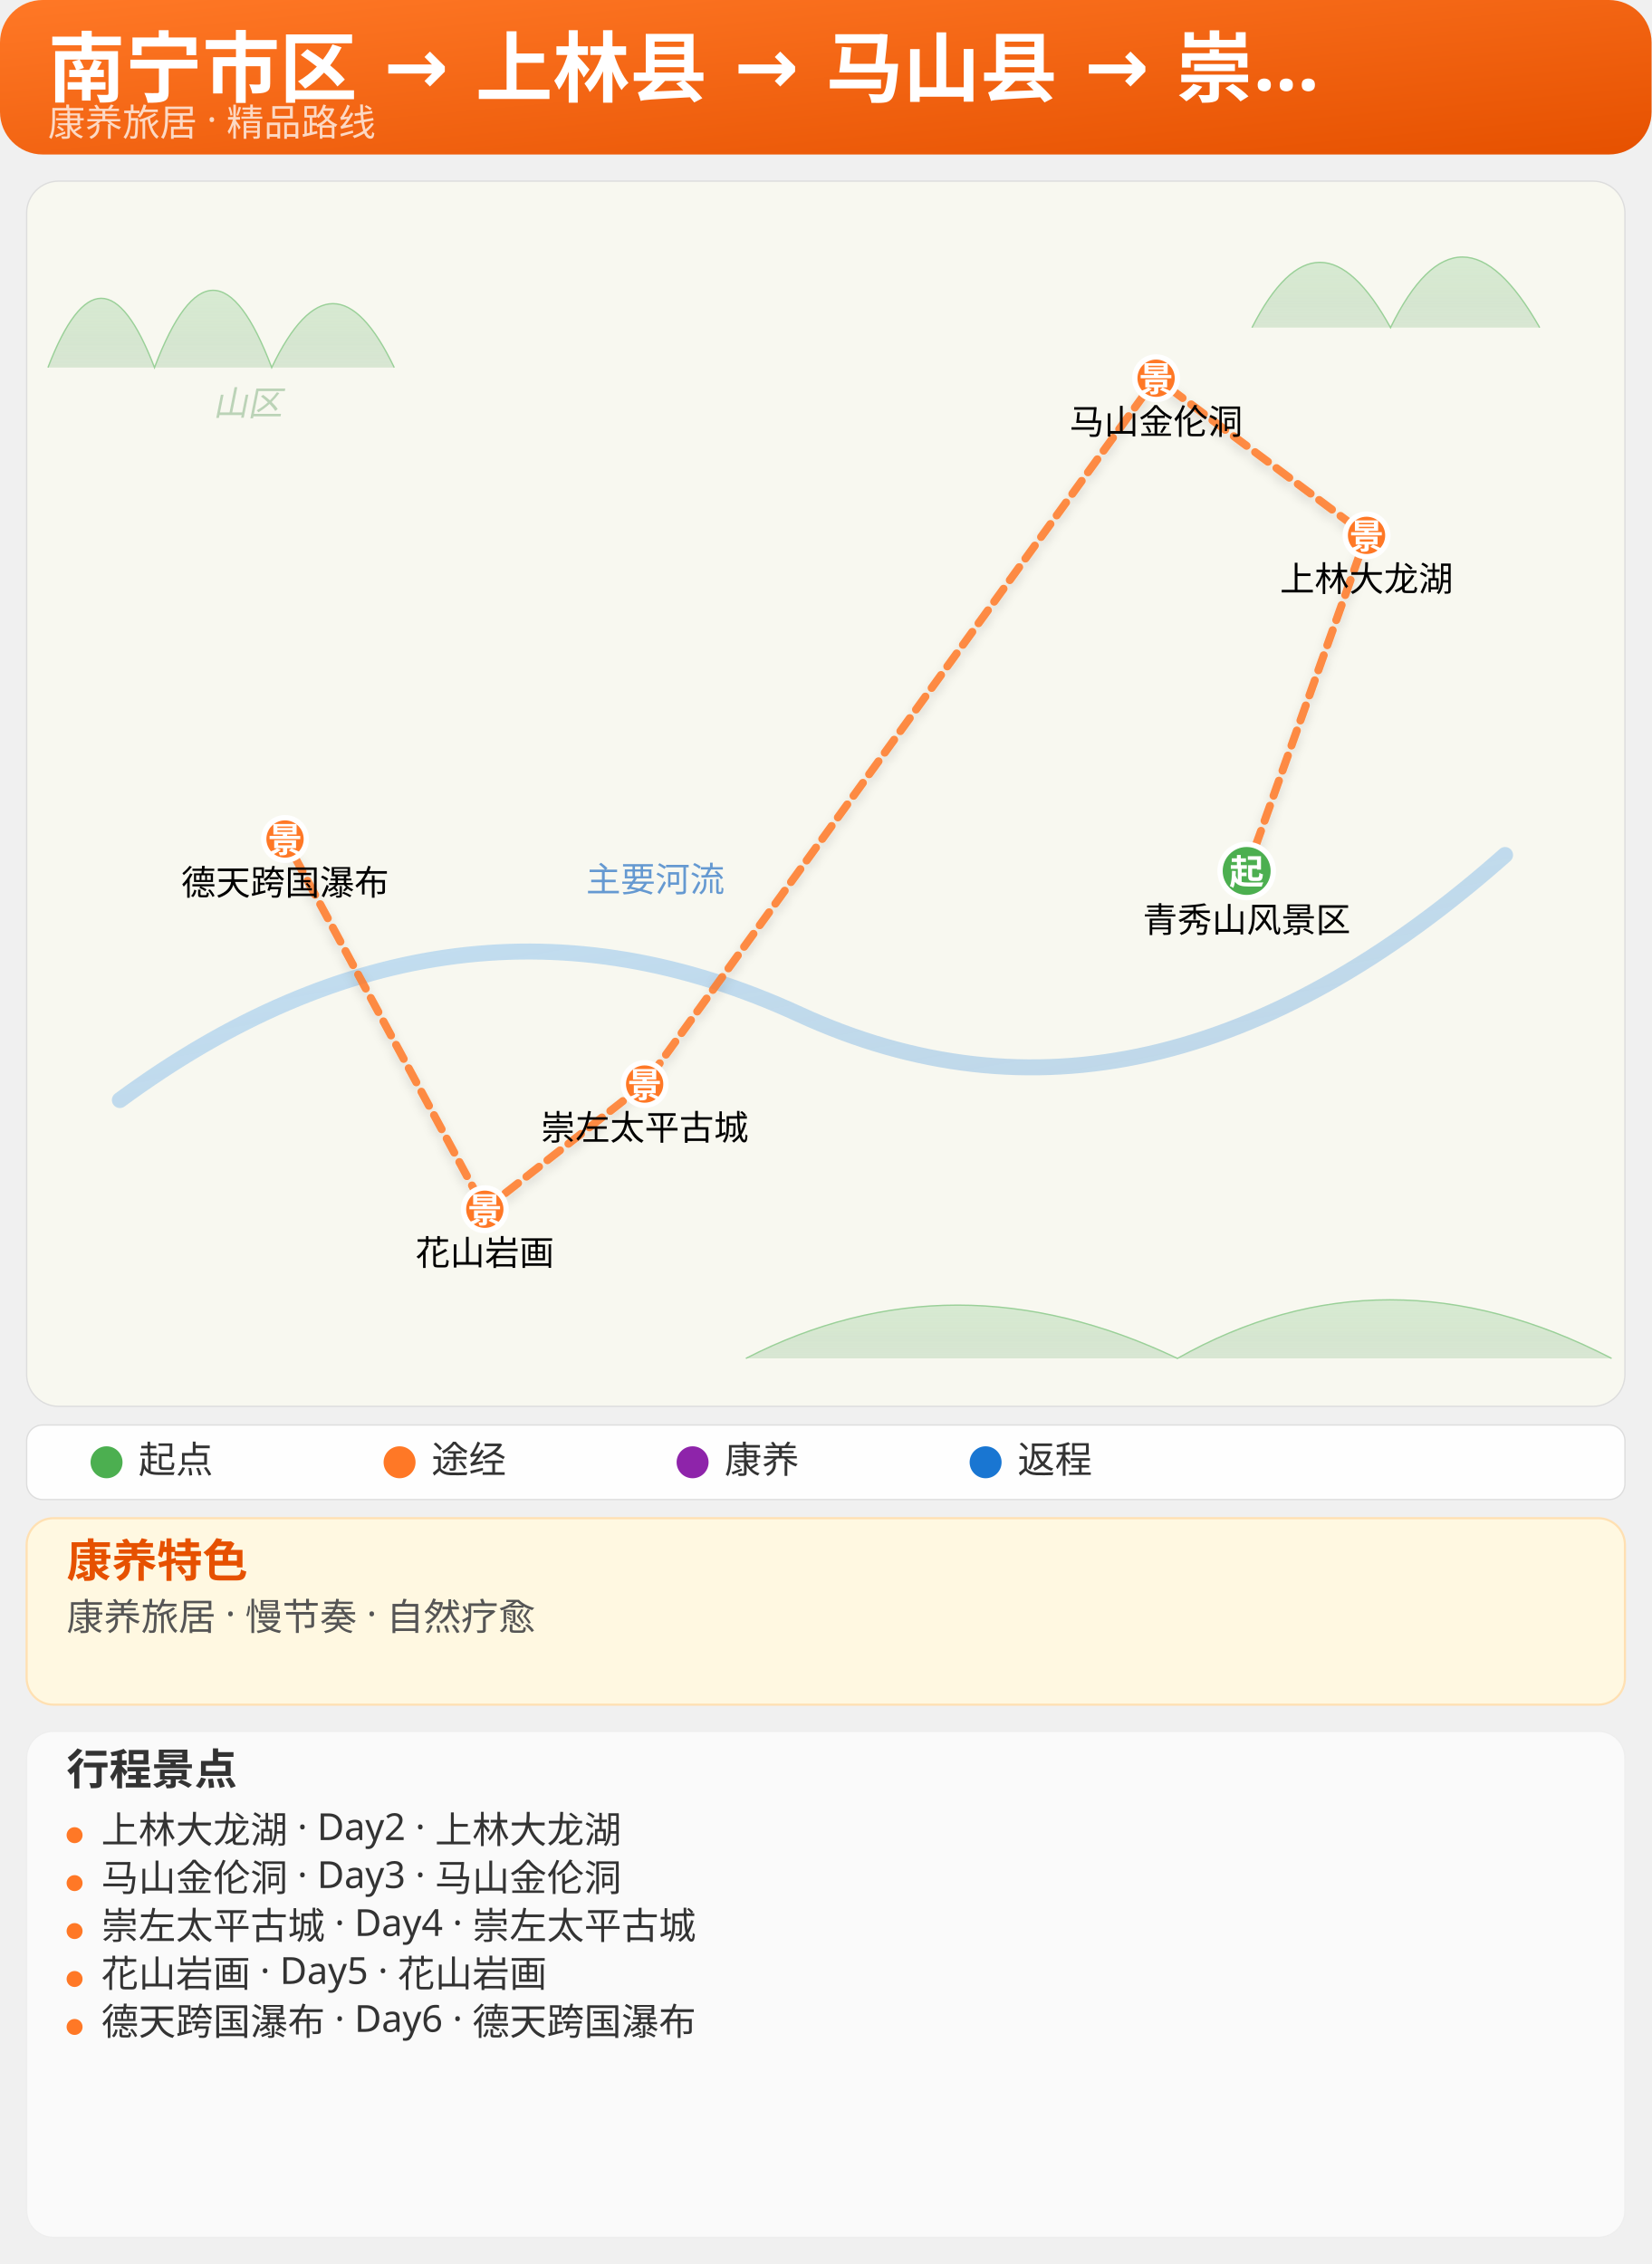
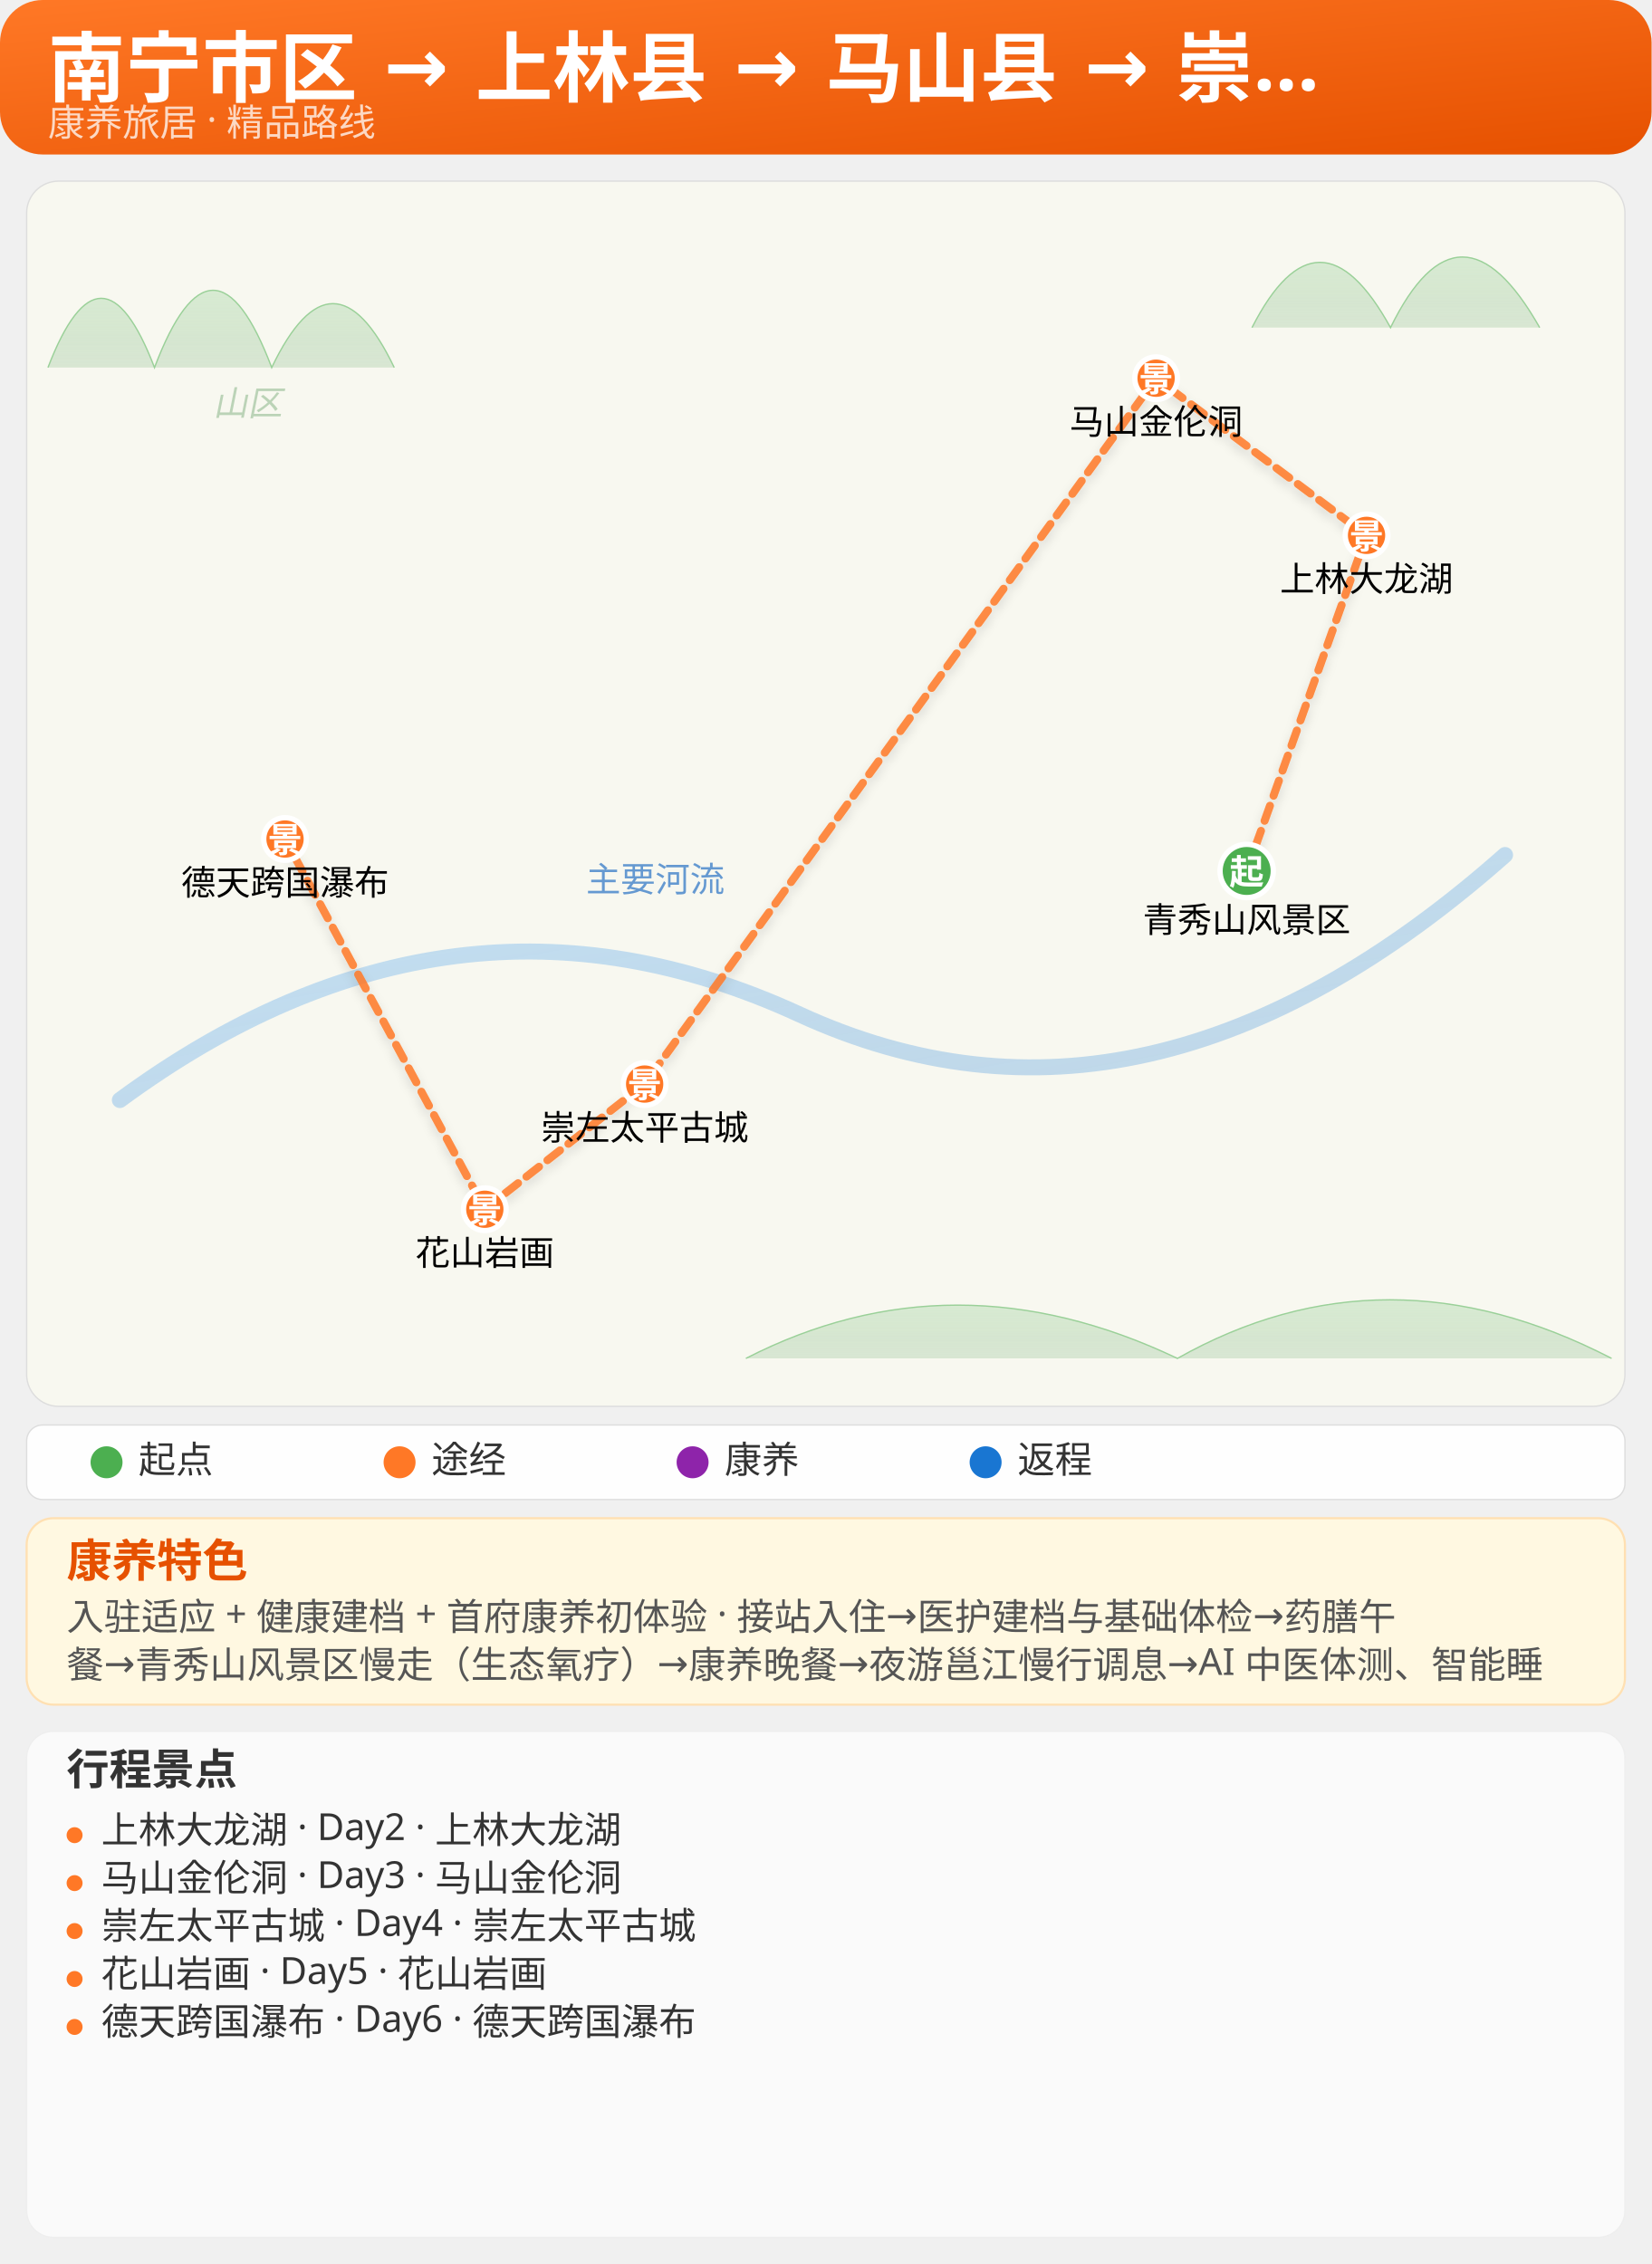
<svg xmlns="http://www.w3.org/2000/svg" viewBox="0 0 620 850" data-route-id="gx_excel_03" data-version="elder" data-route-name="南宁市区 → 上林县 → 马山县 → 崇左市区 → 扶绥县 → 天等县 → 大新" data-center-lat="22.9345" data-center-lng="107.6655" style="width:100%;max-width:620px;background:linear-gradient(180deg,#F5F0E8 0%,#E8F4E8 100%);border-radius:16px;font-family:'PingFang SC','Microsoft YaHei',sans-serif">
  <defs>
    <linearGradient id="boundaryGrad" x1="0" y1="0" x2="1" y2="1">
      <stop offset="0%" stop-color="#E8F5E9" stop-opacity="0.95" />
      <stop offset="100%" stop-color="#C8E6C9" stop-opacity="0.8" />
    </linearGradient>
    <linearGradient id="riverGrad" x1="0" y1="0" x2="1" y2="1">
      <stop offset="0%" stop-color="#64B5F6" stop-opacity="0.7" />
      <stop offset="100%" stop-color="#1976D2" stop-opacity="0.5" />
    </linearGradient>
    <linearGradient id="hillGrad" x1="0" y1="0" x2="0" y2="1">
      <stop offset="0%" stop-color="#81C784" stop-opacity="0.5" />
      <stop offset="100%" stop-color="#388E3C" stop-opacity="0.3" />
    </linearGradient>
    <linearGradient id="heroGrad" x1="0" y1="0" x2="1" y2="1">
      <stop offset="0%" stop-color="#FF7826" />
      <stop offset="100%" stop-color="#E65100" />
    </linearGradient>
    <filter id="shadow">
      <feDropShadow dx="0" dy="2" stdDeviation="2" flood-color="#000" flood-opacity="0.15" />
    </filter>
  </defs>
  <rect x="0" y="0" width="620" height="58" rx="16" fill="url(#heroGrad)" />
  <text x="18" y="36" fill="#fff" font-size="29" font-weight="bold">南宁市区 → 上林县 → 马山县 → 崇…</text>
  <text x="18" y="51" fill="rgba(255,255,255,0.75)" font-size="14">康养旅居 · 精品路线</text>
  <rect x="10" y="68" width="600" height="460" rx="12" fill="#F8F8F0" stroke="#DDD" stroke-width="0.5" />
  <g class="mountains" opacity="0.55">
    <path d="M18,138 Q38,86 58,138 Q80,80 102,138 Q125,90 148,138" fill="url(#hillGrad)" stroke="#4CAF50" stroke-width="0.5" />
    <path d="M470,123 Q495,74 522,123 Q548,70 578,123" fill="url(#hillGrad)" stroke="#4CAF50" stroke-width="0.5" />
    <path d="M280,510 Q358,470 442,510 Q520,466 605,510" fill="url(#hillGrad)" stroke="#4CAF50" stroke-width="0.5" />
    <text x="80" y="156" fill="#2E7D32" font-size="13" opacity="0.55" font-style="italic">山区</text>
  </g>
  <g class="rivers">
    <path d="M45,413 Q170,321 300,380.8 T565,321" fill="none" stroke="url(#riverGrad)" stroke-width="6" stroke-linecap="round" opacity="0.5" />
    <text x="220" y="334.8" fill="#1565C0" font-size="13" opacity="0.65">主要河流</text>
  </g>
  <g class="route-paths" filter="url(#shadow)">
    <path d="M 468 327 L 513 201 L 434 142 L 242 407 L 182 454 L 107 315" fill="none" stroke="#FF7826" stroke-width="3" stroke-dasharray="6 4" stroke-linecap="round" stroke-linejoin="round" opacity="0.85" />
  </g>
  <g class="markers">
-     <g class="route-marker" style="cursor:pointer" data-type="arrival" data-day="Day1" data-name="青秀山风景区" data-plan="青秀山风景区" data-lat="22.7887" data-lng="108.3953" data-spot-desc="青秀山风景区" transform="translate(468,327)">
+     <g class="route-marker" style="cursor:pointer" data-type="arrival" data-day="Day1" data-name="青秀山风景区" data-plan="青秀山风景区" data-lat="22.7887" data-lng="108.3953" data-spot-desc="入驻适应 + 健康建档 + 首府康养初体验 · 接站入住→医护建档与基础体检→药膳午餐→青秀山风景区慢走（生态氧疗）→康养晚餐→夜游邕江慢行调息→AI 中医体测、智能睡眠监测" transform="translate(468,327)">
      <circle r="10" fill="#4CAF50" stroke="#fff" stroke-width="2" />
      <text text-anchor="middle" dy="5" fill="#fff" font-size="13" font-weight="bold">起</text>
      <text y="23" text-anchor="middle" font-size="13" fill="#000" font-family="sans-serif">青秀山风景区</text>
    </g>
-     <g class="route-marker" style="cursor:pointer" data-type="spot" data-day="Day2" data-name="上林大龙湖" data-plan="上林大龙湖" data-lat="23.431" data-lng="108.605" data-spot-desc="上林大龙湖" transform="translate(513,201)">
+     <g class="route-marker" style="cursor:pointer" data-type="spot" data-day="Day2" data-name="上林大龙湖" data-plan="上林大龙湖" data-lat="23.431" data-lng="108.605" data-spot-desc="森林氧疗 + 大龙湖康养 + 脾胃调理 · 晨间八段锦→康养早餐→上林大龙湖沿岸慢游（高负氧环境静养）→长寿药膳午餐→上林森林康养基地体验→返程南宁基地→药膳晚餐 + 壮药足浴理疗" transform="translate(513,201)">
      <circle r="8" fill="#FF7826" stroke="#fff" stroke-width="2" />
      <text text-anchor="middle" dy="5" fill="#fff" font-size="13" font-weight="bold">景</text>
      <text y="21" text-anchor="middle" font-size="13" fill="#000" font-family="sans-serif">上林大龙湖</text>
    </g>
-     <g class="route-marker" style="cursor:pointer" data-type="spot" data-day="Day3" data-name="马山金伦洞" data-plan="马山金伦洞" data-lat="23.729" data-lng="108.238" data-spot-desc="马山金伦洞" transform="translate(434,142)">
+     <g class="route-marker" style="cursor:pointer" data-type="spot" data-day="Day3" data-name="马山金伦洞" data-plan="马山金伦洞" data-lat="23.729" data-lng="108.238" data-spot-desc="弄拉康养 + 民俗体验 + 气血调理 · 晨间太极晨练→康养早餐→马山弄拉自然保护区慢游→长寿药膳午餐→壮乡民俗体验→返程南宁基地→药膳晚餐 + 壮药泡浴" transform="translate(434,142)">
      <circle r="8" fill="#FF7826" stroke="#fff" stroke-width="2" />
      <text text-anchor="middle" dy="5" fill="#fff" font-size="13" font-weight="bold">景</text>
      <text y="21" text-anchor="middle" font-size="13" fill="#000" font-family="sans-serif">马山金伦洞</text>
    </g>
-     <g class="route-marker" style="cursor:pointer" data-type="spot" data-day="Day4" data-name="崇左太平古城" data-plan="崇左太平古城" data-lat="22.377" data-lng="107.353" data-spot-desc="崇左太平古城" transform="translate(242,407)">
+     <g class="route-marker" style="cursor:pointer" data-type="spot" data-day="Day4" data-name="崇左太平古城" data-plan="崇左太平古城" data-lat="22.377" data-lng="107.353" data-spot-desc="乐养城康养 + 民俗养心 + 固本培元 · 康养早餐 + 健康复盘→中国（南宁）乐养城康养体验→长寿药膳午餐→扶绥生态慢游→返程崇左基地→分区温泉理疗→自由静养" transform="translate(242,407)">
      <circle r="8" fill="#FF7826" stroke="#fff" stroke-width="2" />
      <text text-anchor="middle" dy="5" fill="#fff" font-size="13" font-weight="bold">景</text>
      <text y="21" text-anchor="middle" font-size="13" fill="#000" font-family="sans-serif">崇左太平古城</text>
    </g>
-     <g class="route-marker" style="cursor:pointer" data-type="spot" data-day="Day5" data-name="花山岩画" data-plan="花山岩画" data-lat="22.14" data-lng="107.072" data-spot-desc="花山岩画" transform="translate(182,454)">
+     <g class="route-marker" style="cursor:pointer" data-type="spot" data-day="Day5" data-name="花山岩画" data-plan="花山岩画" data-lat="22.14" data-lng="107.072" data-spot-desc="德天瀑布康养 + 边关风情 + 经络舒缓 · 康养早餐→德天瀑布沿岸慢游（高负氧环境静养）→长寿药膳午餐→边关风情体验→返程崇左基地→药膳晚餐 + 壮药足浴理疗" transform="translate(182,454)">
      <circle r="8" fill="#FF7826" stroke="#fff" stroke-width="2" />
      <text text-anchor="middle" dy="5" fill="#fff" font-size="13" font-weight="bold">景</text>
      <text y="21" text-anchor="middle" font-size="13" fill="#000" font-family="sans-serif">花山岩画</text>
    </g>
-     <g class="route-marker" style="cursor:pointer" data-type="spot" data-day="Day6" data-name="德天跨国瀑布" data-plan="德天跨国瀑布" data-lat="22.849" data-lng="106.726" data-spot-desc="德天跨国瀑布" transform="translate(107,315)">
+     <g class="route-marker" style="cursor:pointer" data-type="spot" data-day="Day6" data-name="德天跨国瀑布" data-plan="德天跨国瀑布" data-lat="22.849" data-lng="106.726" data-spot-desc="红色康养 + 森林疗愈 + 康养知识学习 · 康养早餐 + 养生科普→龙州起义纪念馆红色文化体验→弄岗国家级自然保护区森林徒步（天然氧吧深度疗愈）→原生态午餐→康养研学 + 专业深度理疗→收官温补晚餐" transform="translate(107,315)">
      <circle r="8" fill="#FF7826" stroke="#fff" stroke-width="2" />
      <text text-anchor="middle" dy="5" fill="#fff" font-size="13" font-weight="bold">景</text>
      <text y="21" text-anchor="middle" font-size="13" fill="#000" font-family="sans-serif">德天跨国瀑布</text>
    </g>
  </g>
  <g class="legend" transform="translate(10, 535)">
    <rect width="600" height="28" rx="6" fill="rgba(255,255,255,0.92)" stroke="#ddd" stroke-width="0.5" />
    <circle cx="30" cy="14" r="6" fill="#4CAF50" />
    <text x="42" y="18" font-size="14" fill="#333">起点</text>
    <circle cx="140" cy="14" r="6" fill="#FF7826" />
    <text x="152" y="18" font-size="14" fill="#333">途经</text>
    <circle cx="250" cy="14" r="6" fill="#8E24AA" />
    <text x="262" y="18" font-size="14" fill="#333">康养</text>
    <circle cx="360" cy="14" r="6" fill="#1976D2" />
    <text x="372" y="18" font-size="14" fill="#333">返程</text>
  </g>
  <g class="wellness-info" transform="translate(10, 570)">
    <rect width="600" height="70" rx="10" fill="#FFF8E1" stroke="#FFE0B2" stroke-width="0.8" />
    <text x="15" y="22" fill="#E65100" font-size="17" font-weight="bold">康养特色</text>
-     <text x="15" y="42" fill="#555" font-size="14">康养旅居 · 慢节奏 · 自然疗愈</text>
+     <text x="15" y="42" fill="#555" font-size="14">入驻适应 + 健康建档 + 首府康养初体验 · 接站入住→医护建档与基础体检→药膳午</text>
+     <text x="15" y="60" fill="#555" font-size="14">餐→青秀山风景区慢走（生态氧疗）→康养晚餐→夜游邕江慢行调息→AI 中医体测、智能睡</text>
  </g>
  <g class="spot-list" transform="translate(10, 650)">
    <rect width="600" height="190" rx="10" fill="#FAFAFA" stroke="#EEE" stroke-width="0.5" />
    <text x="15" y="20" fill="#333" font-size="16" font-weight="bold">行程景点</text>
-     <g class="spot-item" data-name="上林大龙湖" data-day="Day2" data-spot-desc="">
+     <g class="spot-item" data-name="上林大龙湖" data-day="Day2" data-spot-desc="森林氧疗 + 大龙湖康养 + 脾胃调理 · 晨间八段锦→康养早餐→上林大龙湖沿岸慢游（高负氧环境静养）→长寿药膳午餐→上林森林康养基地体验→返程南宁基地→药膳晚餐 + 壮药足浴理疗">
      <circle cx="18" cy="39" r="3" fill="#FF7826" />
      <text x="28" y="42" fill="#333" font-size="14">上林大龙湖 · Day2 · 上林大龙湖</text>
    </g>
-     <g class="spot-item" data-name="马山金伦洞" data-day="Day3" data-spot-desc="">
+     <g class="spot-item" data-name="马山金伦洞" data-day="Day3" data-spot-desc="弄拉康养 + 民俗体验 + 气血调理 · 晨间太极晨练→康养早餐→马山弄拉自然保护区慢游→长寿药膳午餐→壮乡民俗体验→返程南宁基地→药膳晚餐 + 壮药泡浴">
      <circle cx="18" cy="57" r="3" fill="#FF7826" />
      <text x="28" y="60" fill="#333" font-size="14">马山金伦洞 · Day3 · 马山金伦洞</text>
    </g>
-     <g class="spot-item" data-name="崇左太平古城" data-day="Day4" data-spot-desc="">
+     <g class="spot-item" data-name="崇左太平古城" data-day="Day4" data-spot-desc="乐养城康养 + 民俗养心 + 固本培元 · 康养早餐 + 健康复盘→中国（南宁）乐养城康养体验→长寿药膳午餐→扶绥生态慢游→返程崇左基地→分区温泉理疗→自由静养">
      <circle cx="18" cy="75" r="3" fill="#FF7826" />
      <text x="28" y="78" fill="#333" font-size="14">崇左太平古城 · Day4 · 崇左太平古城</text>
    </g>
-     <g class="spot-item" data-name="花山岩画" data-day="Day5" data-spot-desc="">
+     <g class="spot-item" data-name="花山岩画" data-day="Day5" data-spot-desc="德天瀑布康养 + 边关风情 + 经络舒缓 · 康养早餐→德天瀑布沿岸慢游（高负氧环境静养）→长寿药膳午餐→边关风情体验→返程崇左基地→药膳晚餐 + 壮药足浴理疗">
      <circle cx="18" cy="93" r="3" fill="#FF7826" />
      <text x="28" y="96" fill="#333" font-size="14">花山岩画 · Day5 · 花山岩画</text>
    </g>
-     <g class="spot-item" data-name="德天跨国瀑布" data-day="Day6" data-spot-desc="">
+     <g class="spot-item" data-name="德天跨国瀑布" data-day="Day6" data-spot-desc="红色康养 + 森林疗愈 + 康养知识学习 · 康养早餐 + 养生科普→龙州起义纪念馆红色文化体验→弄岗国家级自然保护区森林徒步（天然氧吧深度疗愈）→原生态午餐→康养研学 + 专业深度理疗→收官温补晚餐">
      <circle cx="18" cy="111" r="3" fill="#FF7826" />
      <text x="28" y="114" fill="#333" font-size="14">德天跨国瀑布 · Day6 · 德天跨国瀑布</text>
    </g>
  </g>
</svg>
